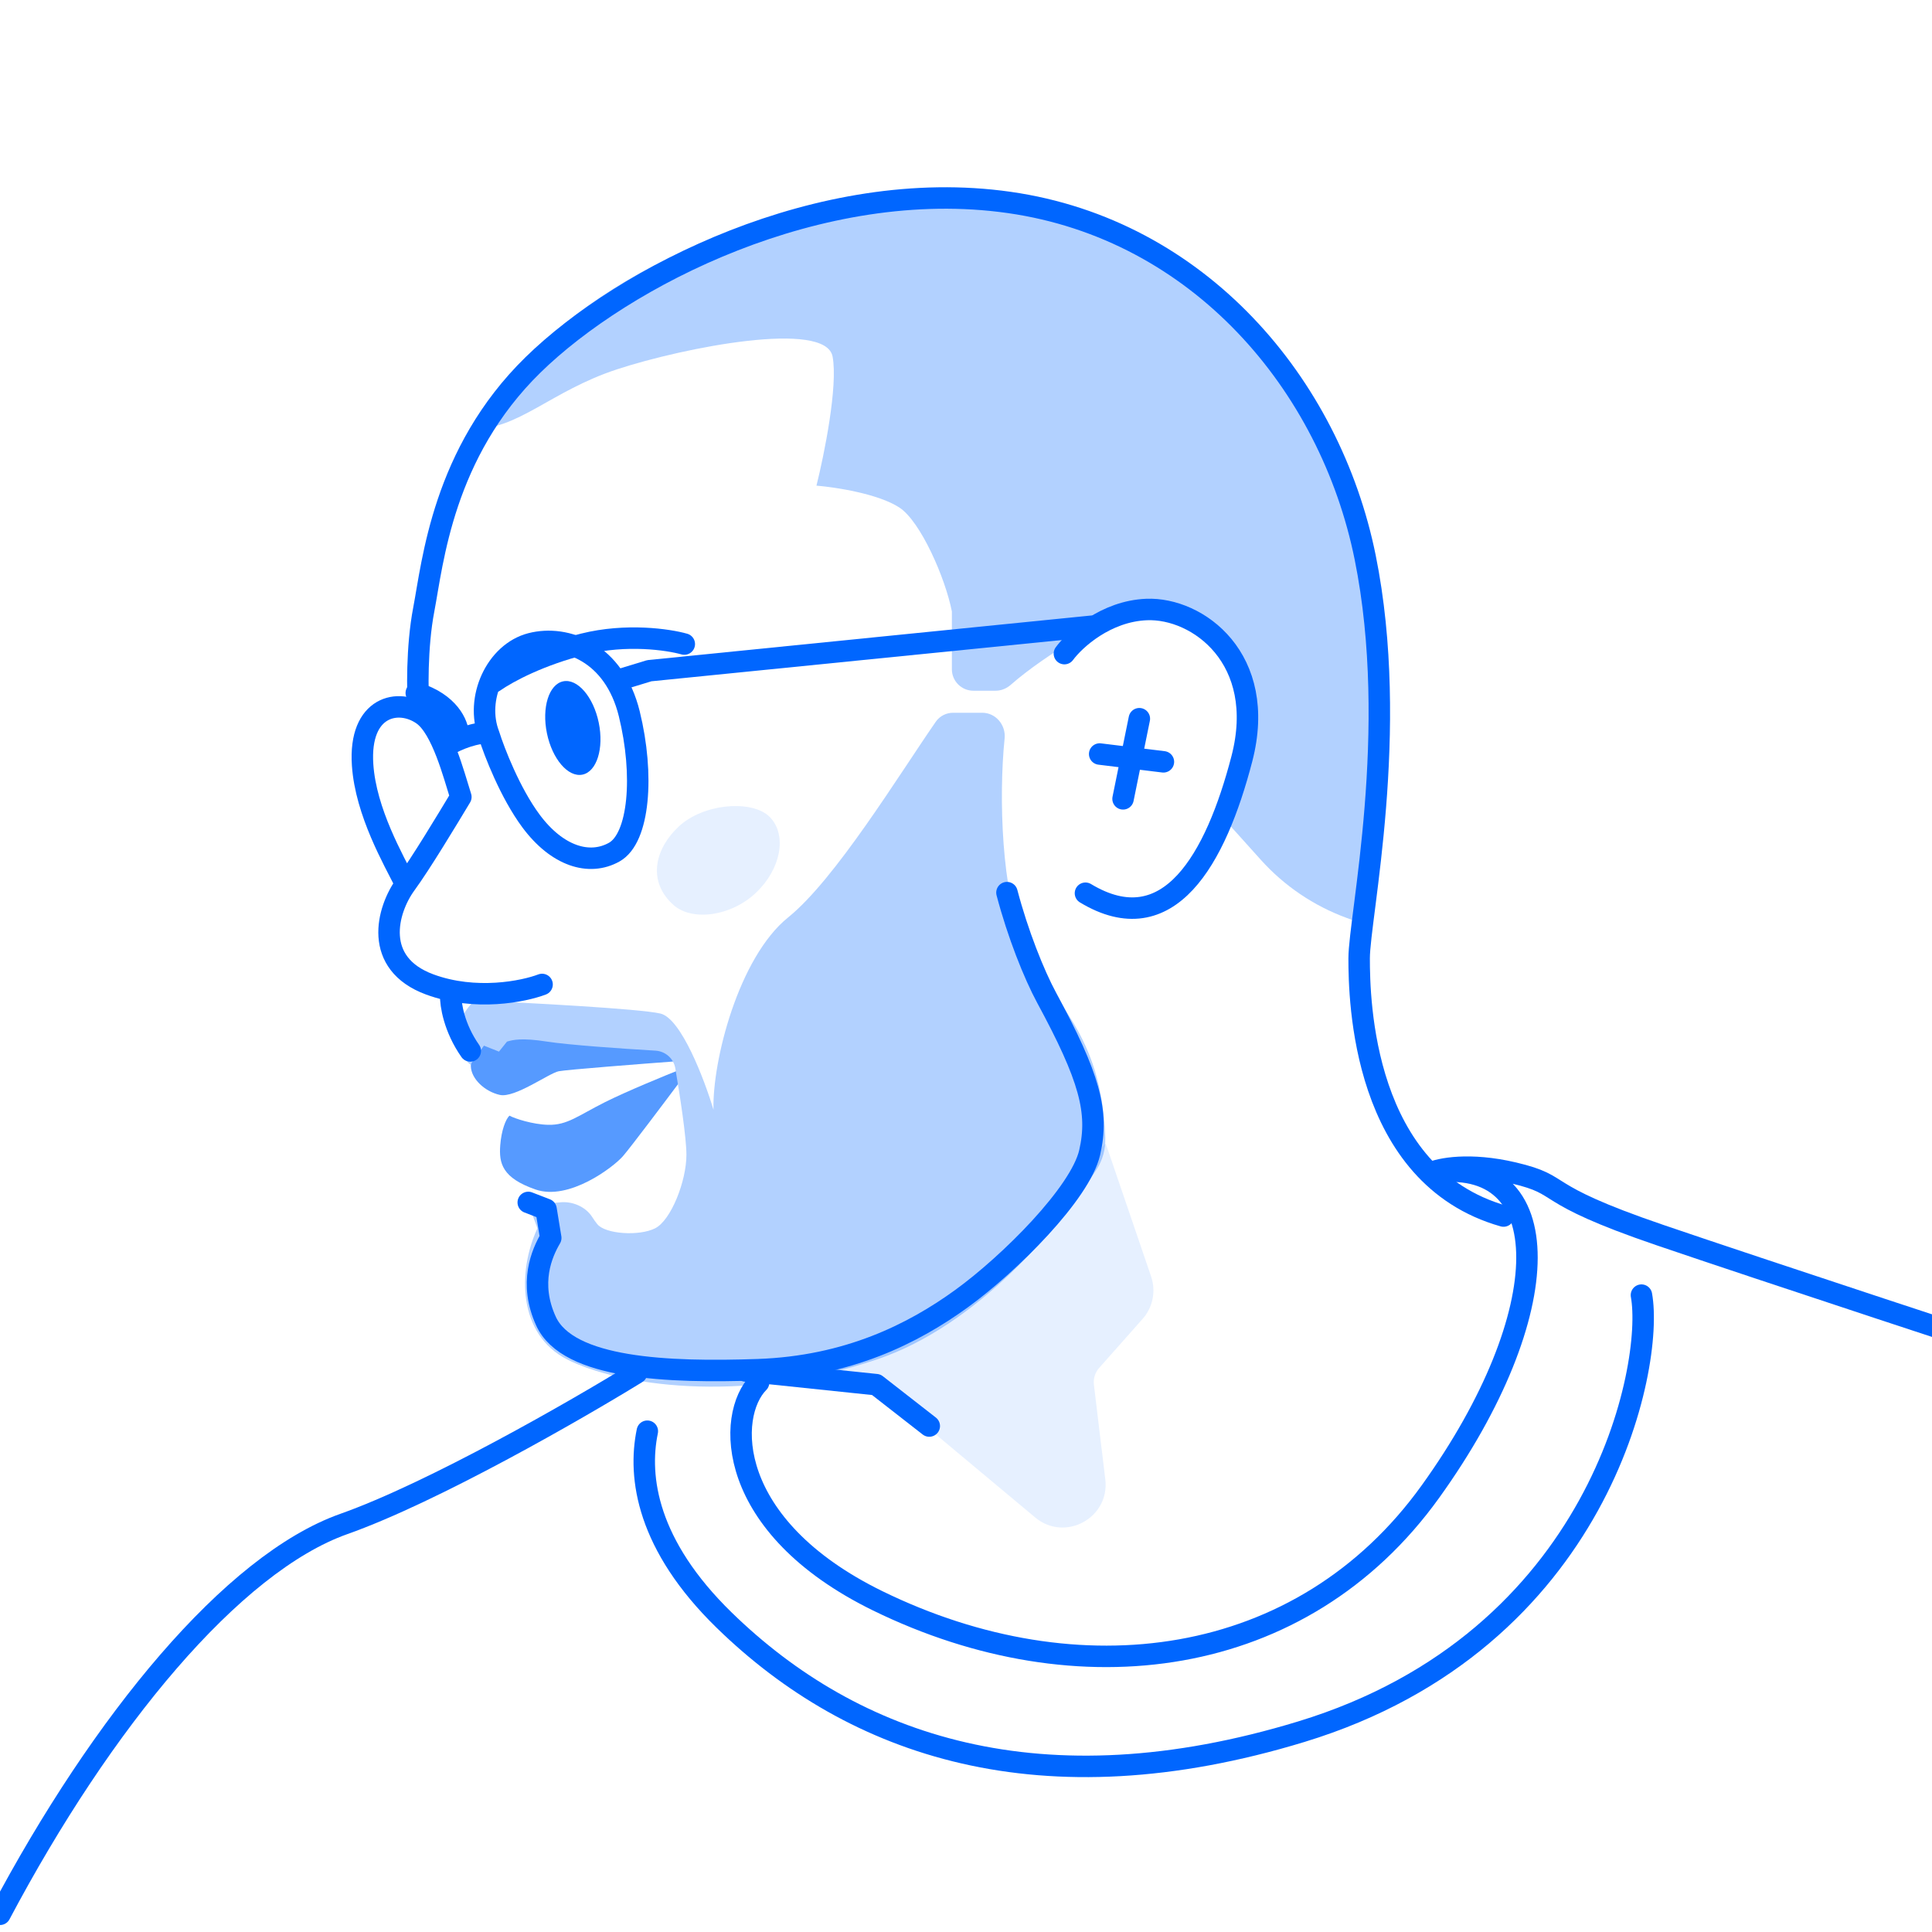
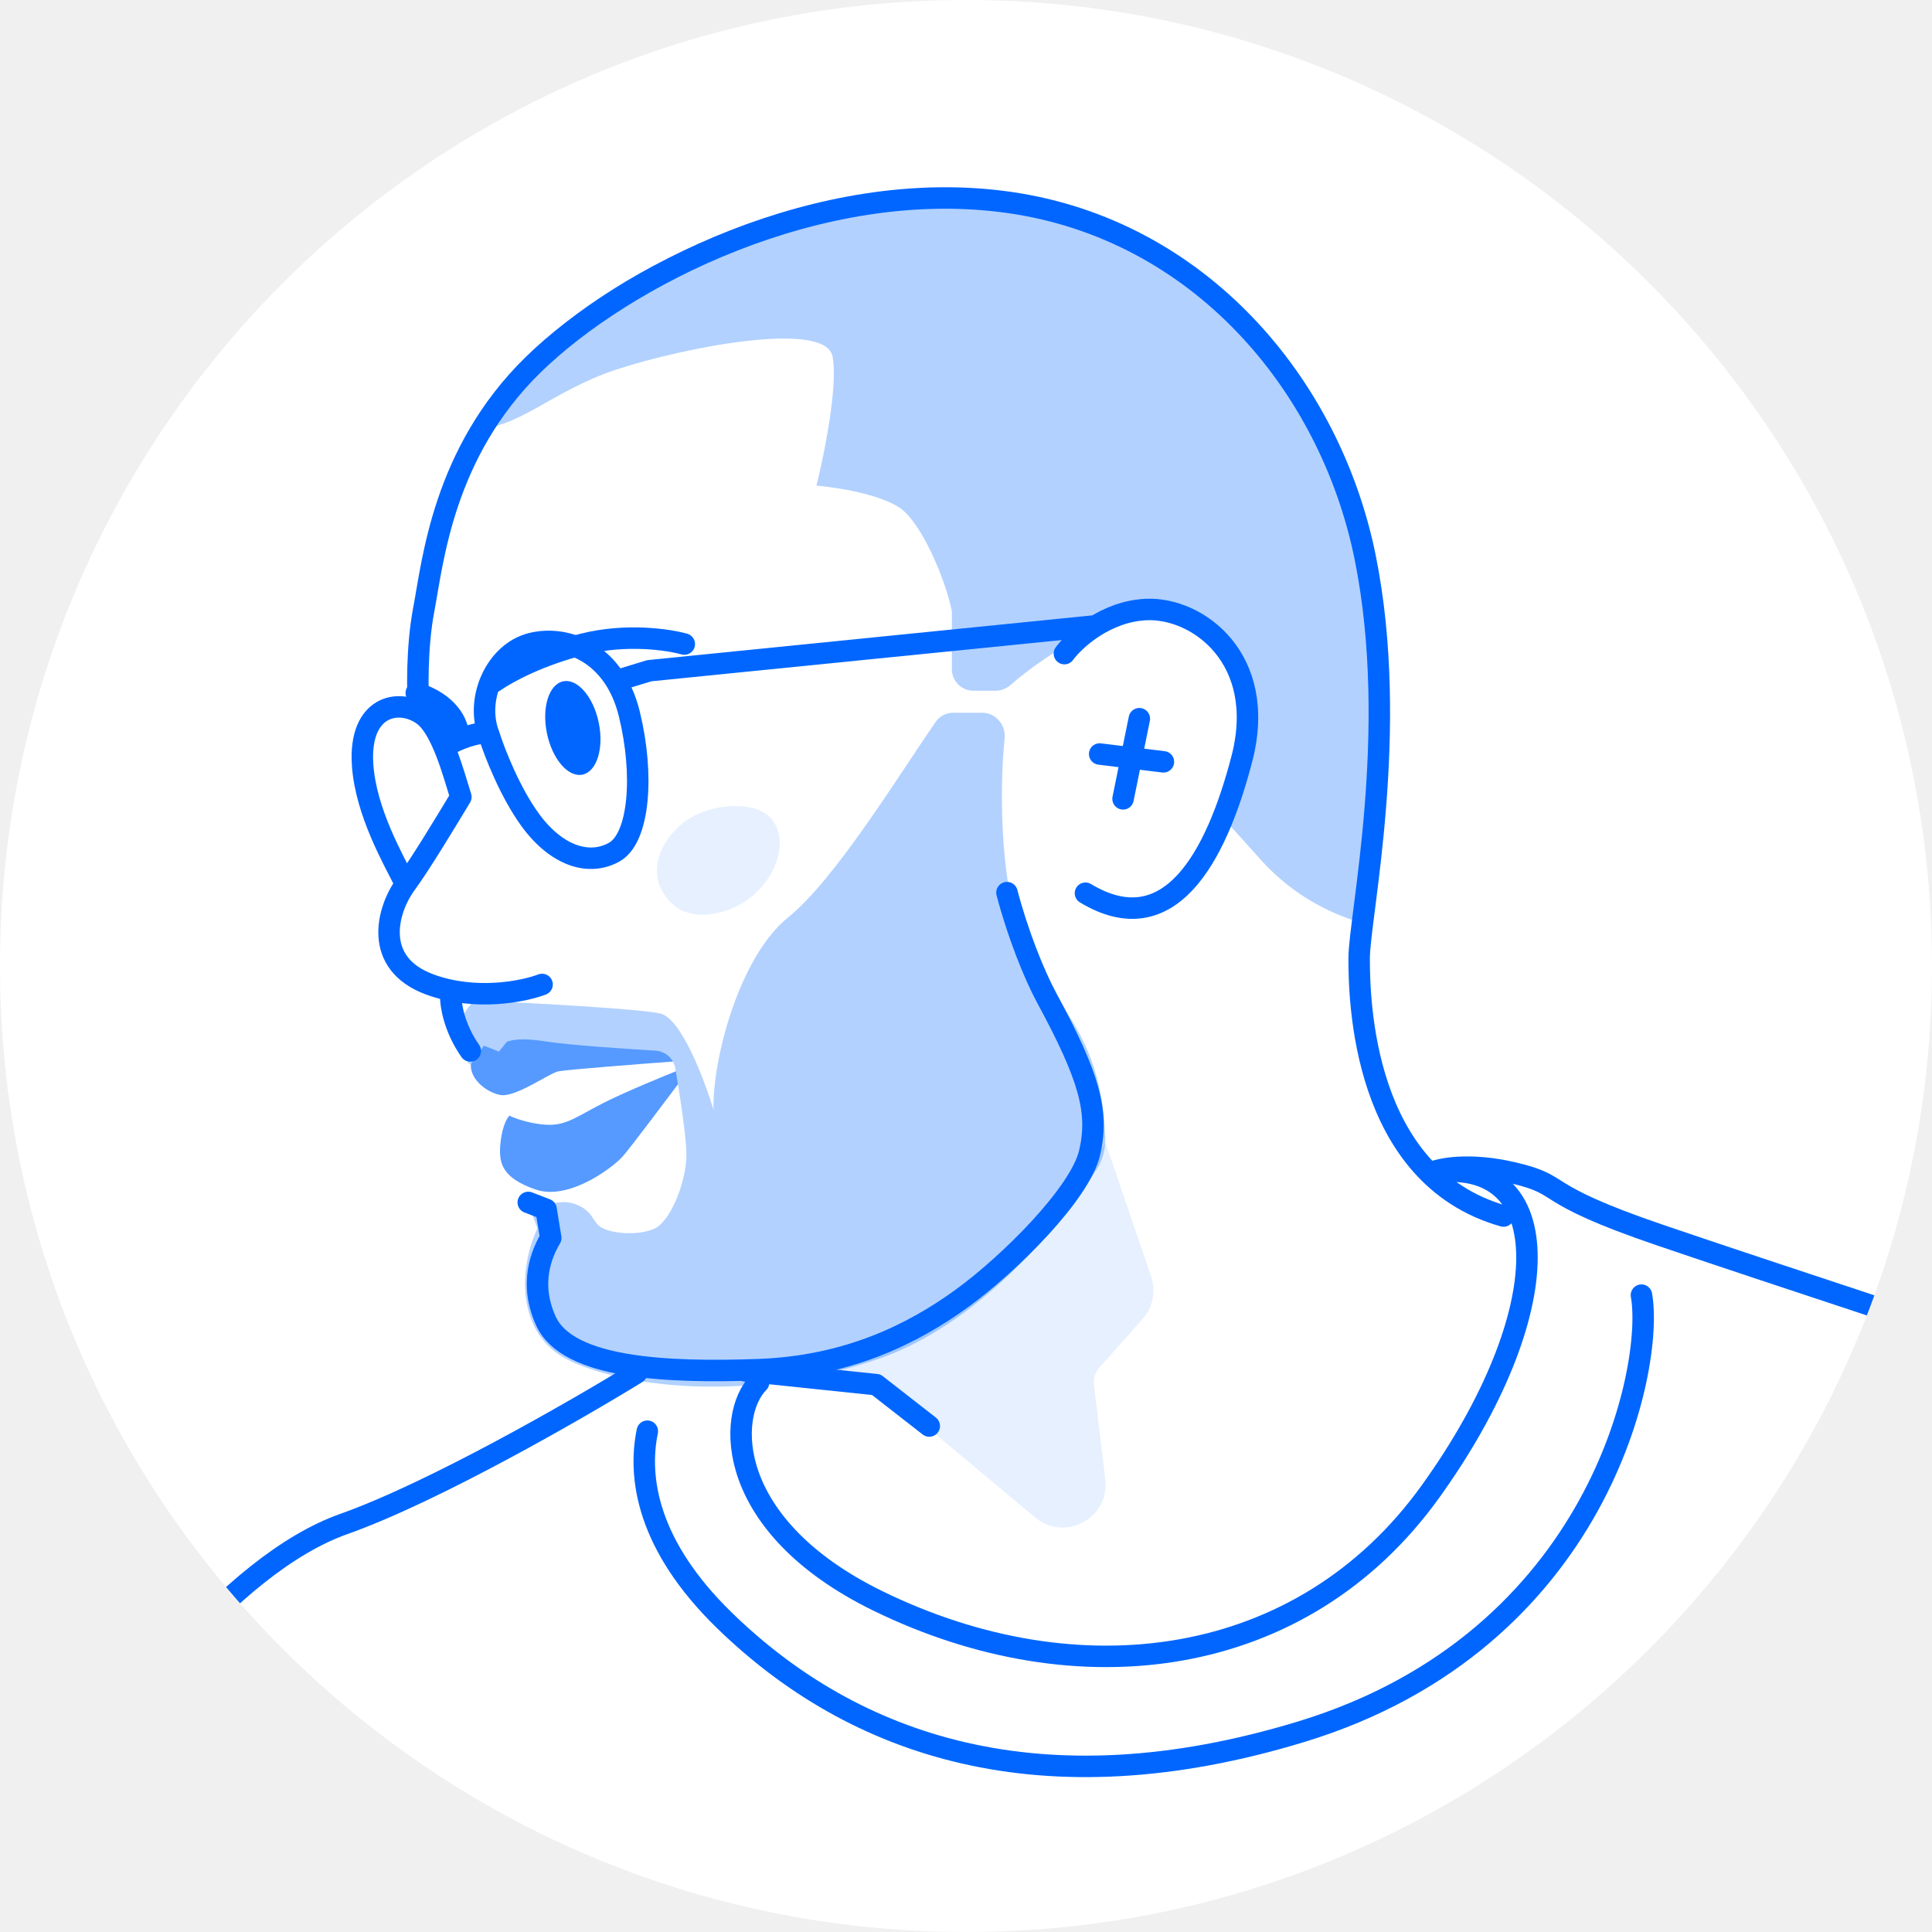
<svg xmlns="http://www.w3.org/2000/svg" width="90" height="90" viewBox="0 0 90 90" fill="none">
  <g clip-path="url(#clip0_3486_100)">
    <rect width="90" height="90" transform="matrix(-1 0 0 1 90 0)" fill="white" />
    <path d="M41.898 23.644C42.886 24.29 44.038 26.929 44.342 28.484V31.176C44.342 31.728 44.79 32.176 45.342 32.176H46.381C46.642 32.176 46.891 32.073 47.087 31.9C48.653 30.52 51.882 28.551 53.449 28.351C55.542 28.082 57.258 29.332 57.736 31.504C58.204 33.628 57.714 36.935 57.249 38.402L58.739 40.059C59.829 41.27 61.198 42.197 62.727 42.758L63.582 43.072C63.761 42.249 64.215 39.615 64.602 35.665C65.085 30.727 63.049 22.442 61.113 18.865C60.214 17.203 57.581 14.578 53.449 11.68C49.316 8.781 44.045 7.7 34.653 10.652C27.139 13.014 23.042 17.862 21.933 19.991C24.133 20.045 25.636 18.223 28.748 17.203C31.861 16.183 38.463 14.892 38.785 16.61C39.043 17.984 38.392 21.191 38.034 22.623C38.911 22.695 40.911 22.999 41.898 23.644Z" fill="#B2D1FF" />
    <path d="M24.737 38.247C23.765 36.938 23.025 35.024 22.776 34.231C22.122 32.54 23.103 30.401 24.737 29.981C26.371 29.56 28.614 30.401 29.314 33.25C30.015 36.099 29.781 39.041 28.614 39.695C27.446 40.349 25.952 39.882 24.737 38.247Z" stroke="#0066FF" stroke-linecap="round" stroke-linejoin="round" />
    <path d="M20.722 34.791C21.033 34.59 21.851 34.176 22.636 34.139M28.887 31.659L30.249 31.244L50.864 29.172" stroke="#0066FF" stroke-linecap="round" stroke-linejoin="round" />
    <path d="M23.304 53.343C23.358 52.66 23.552 52.144 23.732 51.971C23.973 52.106 24.812 52.38 25.532 52.398C26.431 52.421 26.926 51.972 28.186 51.341C29.193 50.837 30.959 50.112 31.716 49.812V50.329C30.967 51.333 29.378 53.446 29.018 53.86C28.568 54.376 26.498 55.951 24.947 55.411C23.395 54.872 23.237 54.197 23.304 53.343Z" fill="#569AFF" />
    <path d="M21.934 49.677C21.916 49.208 22.106 48.807 22.203 48.665V48.125L22.675 48.35L23.395 47.879L31.312 48.665L31.604 49.431C29.895 49.558 26.386 49.831 26.026 49.903C25.577 49.993 23.98 51.163 23.283 51.005C22.585 50.848 21.956 50.263 21.934 49.677Z" fill="#569AFF" />
    <path d="M49.584 30.448C50.066 29.795 51.507 28.47 53.413 28.393C55.795 28.298 59.065 30.68 57.85 35.35C56.636 40.02 54.441 43.945 50.565 41.61" stroke="#0066FF" stroke-linecap="round" stroke-linejoin="round" />
    <path d="M53.075 33.48L52.316 37.213" stroke="#0066FF" stroke-linecap="round" stroke-linejoin="round" />
    <path d="M51.227 35.125L54.196 35.489" stroke="#0066FF" stroke-linecap="round" stroke-linejoin="round" />
    <path d="M19.507 33.108C19.445 32.269 19.404 30.151 19.741 28.393C20.161 26.196 20.628 21.105 24.831 16.996C29.034 12.886 38.188 8.17 47.015 9.431C55.842 10.692 61.96 17.884 63.595 25.964C65.229 34.044 63.314 42.73 63.314 44.645C63.315 46.56 63.455 54.78 70.04 56.648" stroke="#0066FF" stroke-linecap="round" stroke-linejoin="round" />
    <path d="M22.122 46.605C20.908 47.681 21.391 49.198 21.911 49.596L22.544 48.71L23.244 48.988L23.618 48.522C23.882 48.444 24.289 48.335 25.484 48.522C26.494 48.679 28.928 48.848 30.533 48.943C30.996 48.971 31.381 49.309 31.459 49.766C31.684 51.092 31.976 53.004 31.976 53.799C31.976 55.013 31.262 56.847 30.515 57.221C29.768 57.594 28.193 57.489 27.82 57.022C27.739 56.921 27.66 56.809 27.585 56.691C27.27 56.2 26.638 55.94 26.058 56.013C25.456 56.088 24.853 56.015 24.484 55.724L25.035 57.221C24.101 59.229 24.13 62.159 26.418 63.327C28.707 64.494 34.451 65.475 40.85 63.327C45.542 61.751 49.389 57.125 51.088 54.471C51.367 54.035 51.506 53.524 51.488 53.007C51.311 48.034 49.046 46.87 47.668 43.805C46.669 41.582 46.514 37.185 46.799 34.399C46.863 33.775 46.386 33.203 45.758 33.203H44.4C44.077 33.203 43.774 33.357 43.591 33.623C41.853 36.135 38.905 40.969 36.718 42.733C34.401 44.601 33.175 49.44 33.237 51.697C32.817 50.296 31.733 47.438 30.762 47.214C29.79 46.989 24.597 46.715 22.122 46.605Z" fill="#B2D1FF" />
    <path opacity="0.1" d="M35.876 38.076C36.672 38.915 36.376 40.487 35.216 41.588C34.055 42.689 32.24 42.929 31.376 42.16C30.189 41.104 30.447 39.614 31.607 38.513C32.768 37.412 35.081 37.238 35.876 38.076Z" fill="#0066FF" />
    <path d="M34.736 63.867L40.818 64.503L43.289 66.43" stroke="#0066FF" stroke-linecap="round" stroke-linejoin="round" />
    <path d="M18.899 41.188C19.609 40.215 20.814 38.214 21.469 37.126C21.142 36.099 20.591 33.931 19.694 33.296C18.573 32.502 16.705 32.878 16.892 35.633C17.041 37.838 18.339 40.068 18.899 41.188ZM18.899 41.188C18.012 42.404 17.359 44.879 20.021 45.86C22.15 46.644 24.395 46.187 25.252 45.86" stroke="#0066FF" stroke-linecap="round" stroke-linejoin="round" />
    <path d="M35.339 64.401C33.829 65.925 33.763 71.089 40.894 74.576C50.211 79.131 60.653 77.803 66.631 69.49C72.609 61.177 72.656 53.704 66.631 54.638C67.067 54.437 68.452 54.154 70.507 54.638C73.076 55.244 71.441 55.527 77.326 57.535C82.034 59.142 93.112 62.782 98.063 64.401L106.073 86.361" stroke="#0066FF" stroke-linecap="round" stroke-linejoin="round" />
    <path d="M29.657 63.957C26.843 65.689 20.175 69.521 16.019 70.992C10.824 72.832 4.762 80.192 0 89.175" stroke="#0066FF" stroke-linecap="round" stroke-linejoin="round" />
    <ellipse cx="26.685" cy="33.912" rx="1.232" ry="2.219" transform="rotate(-11.6788 26.6849 33.9117)" fill="#0066FF" />
    <path d="M30.155 66.671C29.707 68.834 30.155 71.983 33.734 75.472C39.775 81.362 48.525 84.355 60.62 80.669C74.565 76.418 77.062 63.613 76.465 60.332" stroke="#0066FF" stroke-linecap="round" stroke-linejoin="round" />
    <path d="M21.346 34.211C21.337 33.766 20.933 32.758 19.392 32.281" stroke="#0066FF" stroke-linecap="round" stroke-linejoin="round" />
    <path d="M23.007 31.763C23.694 31.284 25.184 30.503 27.181 30.003C29.179 29.502 31.144 29.794 31.877 30.003" stroke="#0066FF" stroke-linecap="round" stroke-linejoin="round" />
    <path opacity="0.1" d="M40.882 64.556L35.654 64.06C37.453 63.699 41.446 62.563 43.704 60.903C45.962 59.242 49.848 55.12 51.508 53.266L53.624 59.467C53.856 60.148 53.705 60.902 53.227 61.44L51.203 63.723C51.013 63.937 50.924 64.222 50.958 64.506L51.489 68.913C51.706 70.712 49.611 71.849 48.221 70.688L40.882 64.556Z" fill="#0066FF" />
    <path d="M20.998 46.375C20.985 46.786 21.15 47.879 21.907 48.957" stroke="#0066FF" stroke-linecap="round" stroke-linejoin="round" />
    <path d="M46.908 41.582C47.41 43.492 48.166 45.388 48.76 46.486C50.761 50.183 51.198 51.797 50.761 53.69C50.325 55.582 47.05 58.856 44.794 60.494C42.538 62.131 39.491 63.661 35.306 63.806C31.122 63.952 26.456 63.768 25.437 61.549C24.622 59.773 25.244 58.372 25.656 57.669L25.437 56.334L24.608 56.014" stroke="#0066FF" stroke-linecap="round" stroke-linejoin="round" />
  </g>
  <defs>
    <clipPath id="clip0_3486_100">
-       <rect width="90" height="90" fill="white" transform="matrix(-1 0 0 1 90 0)" />
+       <circle cx="45" cy="45" r="45" />
    </clipPath>
  </defs>
</svg>
